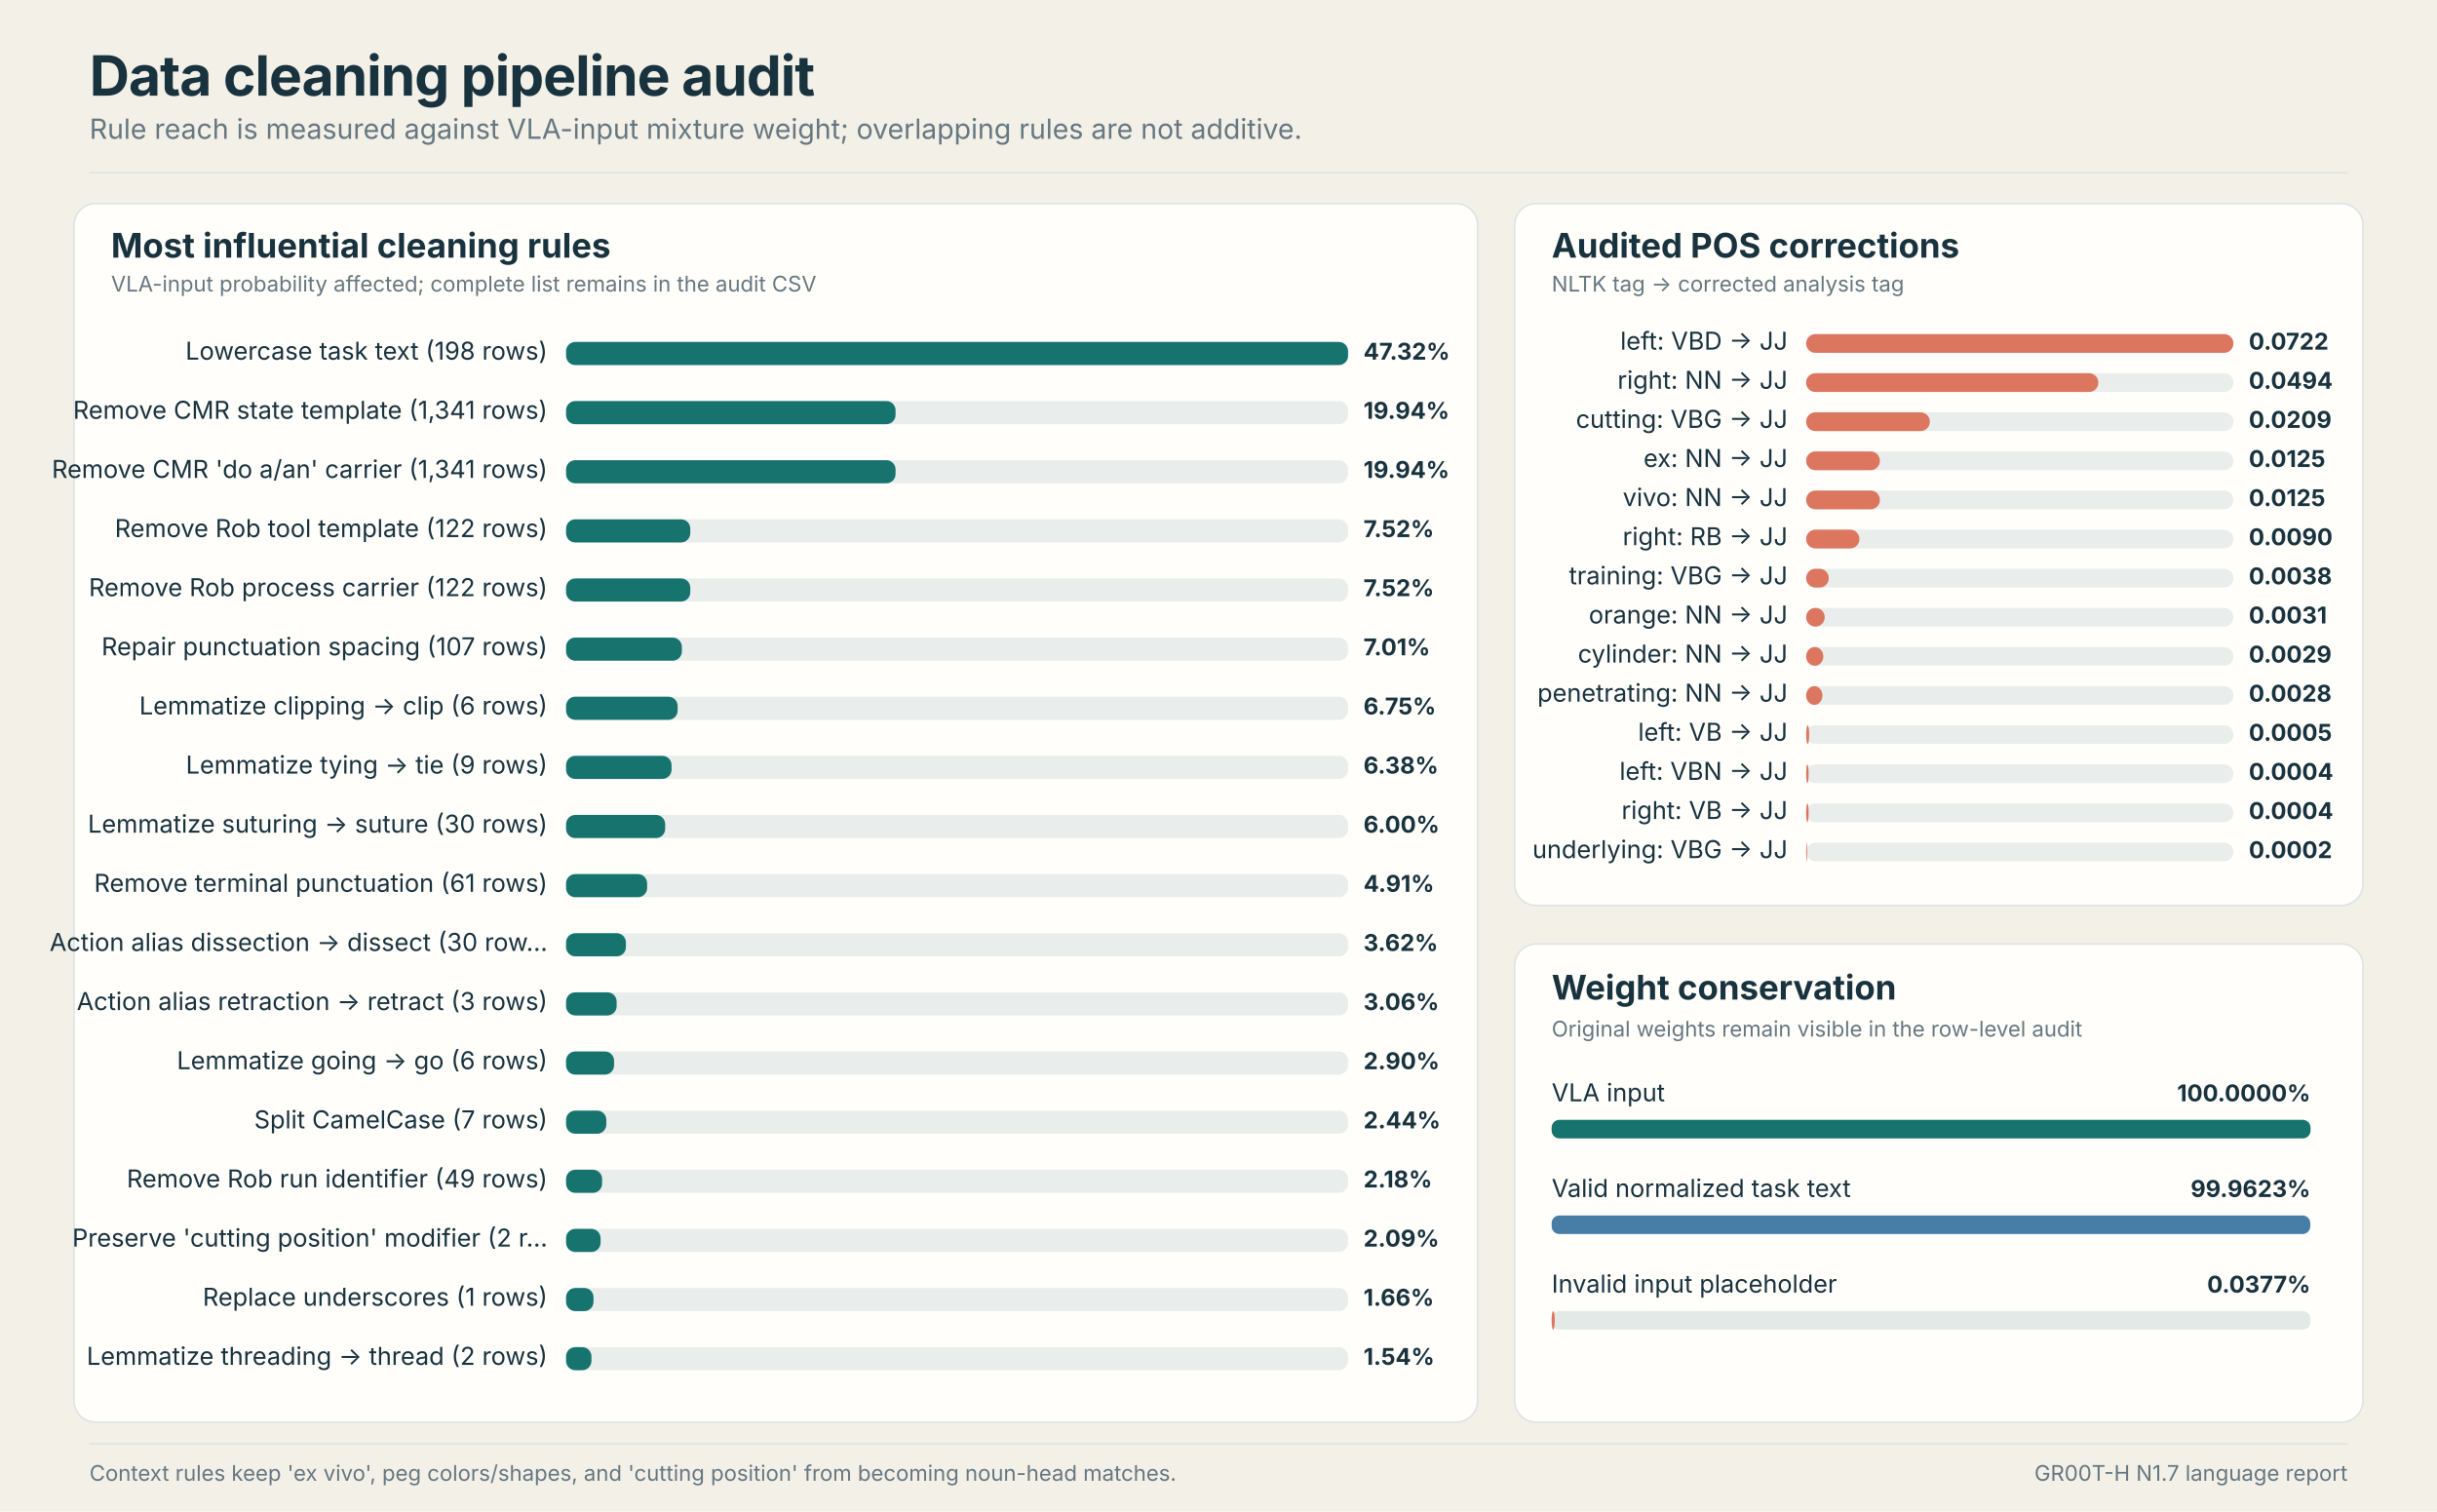
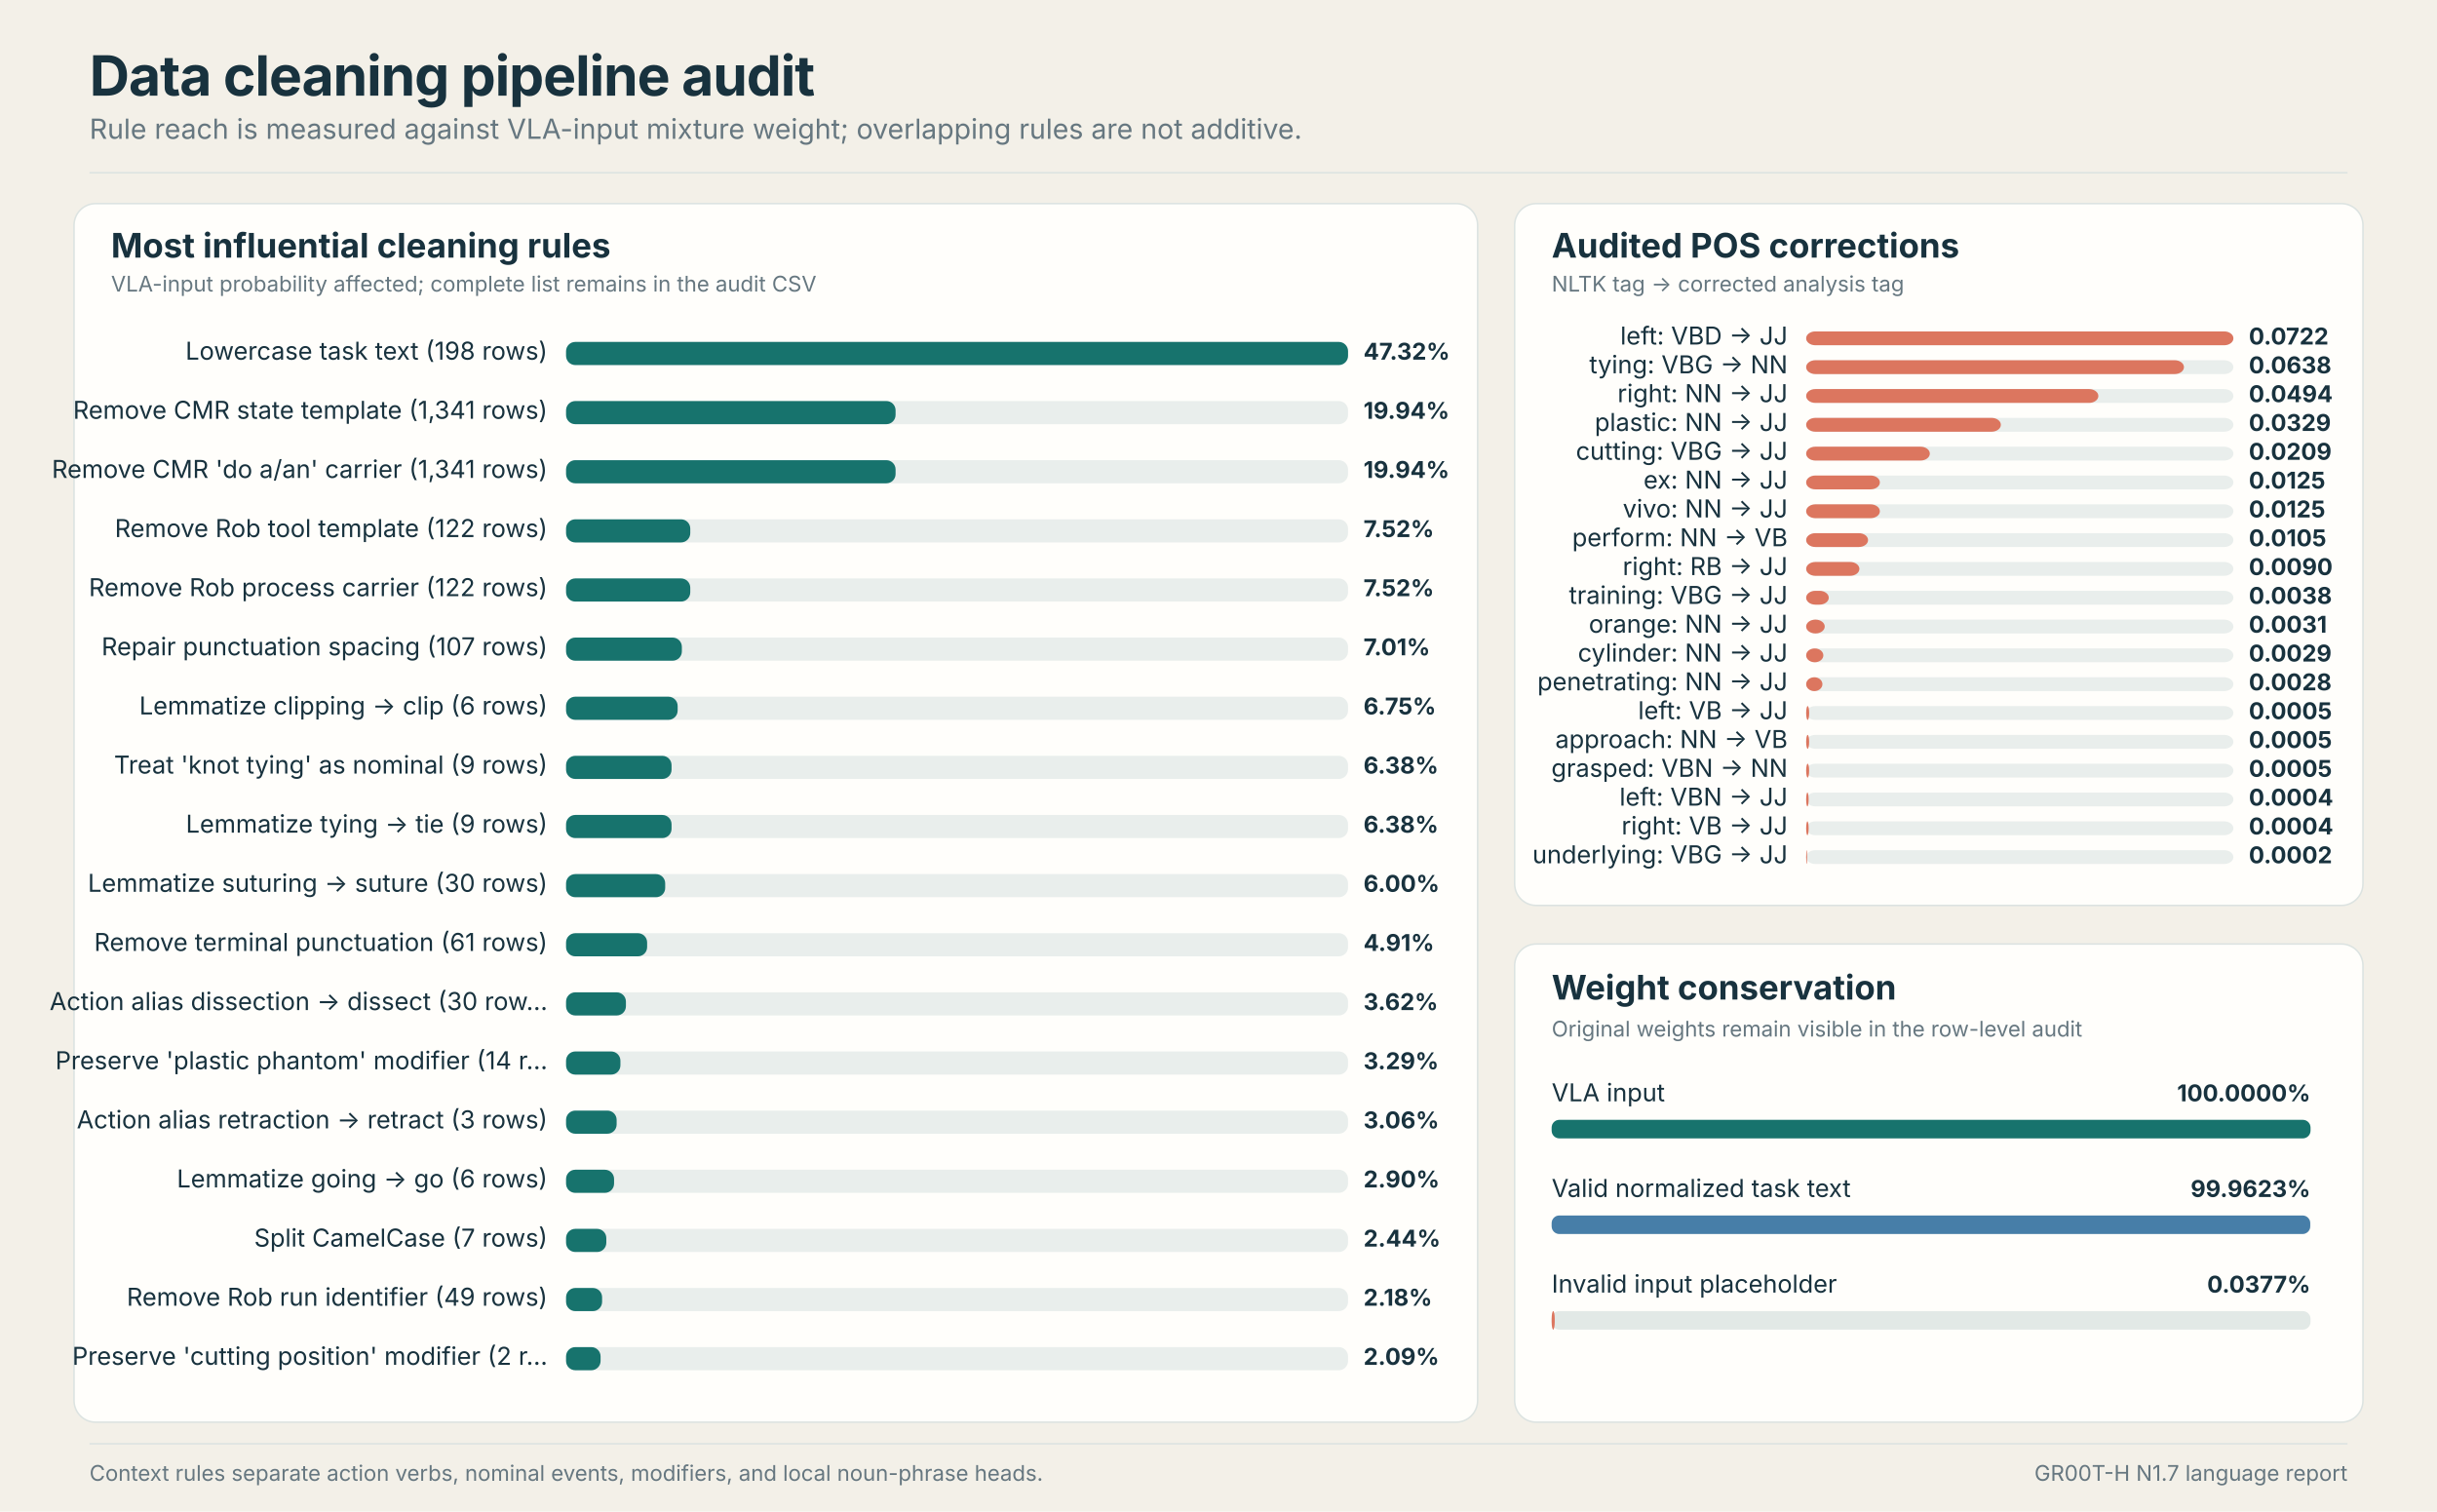
<svg xmlns="http://www.w3.org/2000/svg" width="1580" height="980" viewBox="0 0 1580 980" role="img">
  <rect width="1580" height="980" fill="#F3F0E8" />
  <style>
text { font-family: Inter, ui-sans-serif, system-ui, -apple-system, Segoe UI, sans-serif; fill: #18323E; }
.title { font-size: 36px; font-weight: 750; letter-spacing: -0.6px; }
.subtitle { font-size: 18px; fill: #667780; }
.panel-title { font-size: 22px; font-weight: 700; }
.label { font-size: 16px; }
.small { font-size: 14px; fill: #667780; }
.value { font-size: 15px; font-weight: 650; }
</style>
  <text x="58.00" y="62.00" class="title" text-anchor="start">Data cleaning pipeline audit</text>
  <text x="58.00" y="90.00" class="subtitle" text-anchor="start">Rule reach is measured against VLA-input mixture weight; overlapping rules are not additive.</text>
  <line x1="58.00" y1="112.00" x2="1522.00" y2="112.00" stroke="#DCE3E1" stroke-width="1" />
  <rect x="48.00" y="132.00" width="910.00" height="790.00" rx="14.00" fill="#FFFEFB" stroke="#DCE3E1" />
  <text x="72.00" y="167.00" class="panel-title" text-anchor="start">Most influential cleaning rules</text>
  <text x="72.00" y="189.00" class="small" text-anchor="start">VLA-input probability affected; complete list remains in the audit CSV</text>
  <text x="355.00" y="233.17" class="label" text-anchor="end">Lowercase task text (198 rows)</text>
  <rect x="367.00" y="221.67" width="507.00" height="15.00" rx="6.00" fill="#E9EEEC" />
  <rect x="367.00" y="221.67" width="507.00" height="15.00" rx="6.00" fill="#17736D" />
  <text x="884.00" y="233.17" class="value" text-anchor="start">47.32%</text>
  <text x="355.00" y="271.50" class="label" text-anchor="end">Remove CMR state template (1,341 rows)</text>
  <rect x="367.00" y="260.00" width="507.00" height="15.00" rx="6.00" fill="#E9EEEC" />
  <rect x="367.00" y="260.00" width="213.64" height="15.00" rx="6.00" fill="#17736D" />
  <text x="884.00" y="271.50" class="value" text-anchor="start">19.94%</text>
  <text x="355.00" y="309.83" class="label" text-anchor="end">Remove CMR 'do a/an' carrier (1,341 rows)</text>
  <rect x="367.00" y="298.33" width="507.00" height="15.00" rx="6.00" fill="#E9EEEC" />
  <rect x="367.00" y="298.33" width="213.64" height="15.00" rx="6.00" fill="#17736D" />
  <text x="884.00" y="309.83" class="value" text-anchor="start">19.94%</text>
  <text x="355.00" y="348.17" class="label" text-anchor="end">Remove Rob tool template (122 rows)</text>
  <rect x="367.00" y="336.67" width="507.00" height="15.00" rx="6.00" fill="#E9EEEC" />
  <rect x="367.00" y="336.67" width="80.53" height="15.00" rx="6.00" fill="#17736D" />
  <text x="884.00" y="348.17" class="value" text-anchor="start">7.52%</text>
  <text x="355.00" y="386.50" class="label" text-anchor="end">Remove Rob process carrier (122 rows)</text>
  <rect x="367.00" y="375.00" width="507.00" height="15.00" rx="6.00" fill="#E9EEEC" />
  <rect x="367.00" y="375.00" width="80.53" height="15.00" rx="6.00" fill="#17736D" />
  <text x="884.00" y="386.50" class="value" text-anchor="start">7.52%</text>
  <text x="355.00" y="424.83" class="label" text-anchor="end">Repair punctuation spacing (107 rows)</text>
  <rect x="367.00" y="413.33" width="507.00" height="15.00" rx="6.00" fill="#E9EEEC" />
  <rect x="367.00" y="413.33" width="75.08" height="15.00" rx="6.00" fill="#17736D" />
  <text x="884.00" y="424.83" class="value" text-anchor="start">7.01%</text>
  <text x="355.00" y="463.17" class="label" text-anchor="end">Lemmatize clipping → clip (6 rows)</text>
  <rect x="367.00" y="451.67" width="507.00" height="15.00" rx="6.00" fill="#E9EEEC" />
  <rect x="367.00" y="451.67" width="72.35" height="15.00" rx="6.00" fill="#17736D" />
  <text x="884.00" y="463.17" class="value" text-anchor="start">6.75%</text>
-   <text x="355.00" y="501.50" class="label" text-anchor="end">Lemmatize tying → tie (9 rows)</text>
+   <text x="355.00" y="501.50" class="label" text-anchor="end">Treat 'knot tying' as nominal (9 rows)</text>
  <rect x="367.00" y="490.00" width="507.00" height="15.00" rx="6.00" fill="#E9EEEC" />
  <rect x="367.00" y="490.00" width="68.39" height="15.00" rx="6.00" fill="#17736D" />
  <text x="884.00" y="501.50" class="value" text-anchor="start">6.38%</text>
-   <text x="355.00" y="539.83" class="label" text-anchor="end">Lemmatize suturing → suture (30 rows)</text>
+   <text x="355.00" y="539.83" class="label" text-anchor="end">Lemmatize tying → tie (9 rows)</text>
  <rect x="367.00" y="528.33" width="507.00" height="15.00" rx="6.00" fill="#E9EEEC" />
-   <rect x="367.00" y="528.33" width="64.27" height="15.00" rx="6.00" fill="#17736D" />
-   <text x="884.00" y="539.83" class="value" text-anchor="start">6.00%</text>
-   <text x="355.00" y="578.17" class="label" text-anchor="end">Remove terminal punctuation (61 rows)</text>
+   <rect x="367.00" y="528.33" width="68.39" height="15.00" rx="6.00" fill="#17736D" />
+   <text x="884.00" y="539.83" class="value" text-anchor="start">6.38%</text>
+   <text x="355.00" y="578.17" class="label" text-anchor="end">Lemmatize suturing → suture (30 rows)</text>
  <rect x="367.00" y="566.67" width="507.00" height="15.00" rx="6.00" fill="#E9EEEC" />
-   <rect x="367.00" y="566.67" width="52.56" height="15.00" rx="6.00" fill="#17736D" />
-   <text x="884.00" y="578.17" class="value" text-anchor="start">4.91%</text>
-   <text x="355.00" y="616.50" class="label" text-anchor="end">Action alias dissection → dissect (30 row…</text>
+   <rect x="367.00" y="566.67" width="64.27" height="15.00" rx="6.00" fill="#17736D" />
+   <text x="884.00" y="578.17" class="value" text-anchor="start">6.00%</text>
+   <text x="355.00" y="616.50" class="label" text-anchor="end">Remove terminal punctuation (61 rows)</text>
  <rect x="367.00" y="605.00" width="507.00" height="15.00" rx="6.00" fill="#E9EEEC" />
-   <rect x="367.00" y="605.00" width="38.81" height="15.00" rx="6.00" fill="#17736D" />
-   <text x="884.00" y="616.50" class="value" text-anchor="start">3.62%</text>
-   <text x="355.00" y="654.83" class="label" text-anchor="end">Action alias retraction → retract (3 rows)</text>
+   <rect x="367.00" y="605.00" width="52.56" height="15.00" rx="6.00" fill="#17736D" />
+   <text x="884.00" y="616.50" class="value" text-anchor="start">4.91%</text>
+   <text x="355.00" y="654.83" class="label" text-anchor="end">Action alias dissection → dissect (30 row…</text>
  <rect x="367.00" y="643.33" width="507.00" height="15.00" rx="6.00" fill="#E9EEEC" />
-   <rect x="367.00" y="643.33" width="32.79" height="15.00" rx="6.00" fill="#17736D" />
-   <text x="884.00" y="654.83" class="value" text-anchor="start">3.06%</text>
-   <text x="355.00" y="693.17" class="label" text-anchor="end">Lemmatize going → go (6 rows)</text>
+   <rect x="367.00" y="643.33" width="38.81" height="15.00" rx="6.00" fill="#17736D" />
+   <text x="884.00" y="654.83" class="value" text-anchor="start">3.62%</text>
+   <text x="355.00" y="693.17" class="label" text-anchor="end">Preserve 'plastic phantom' modifier (14 r…</text>
  <rect x="367.00" y="681.67" width="507.00" height="15.00" rx="6.00" fill="#E9EEEC" />
-   <rect x="367.00" y="681.67" width="31.13" height="15.00" rx="6.00" fill="#17736D" />
-   <text x="884.00" y="693.17" class="value" text-anchor="start">2.90%</text>
-   <text x="355.00" y="731.50" class="label" text-anchor="end">Split CamelCase (7 rows)</text>
+   <rect x="367.00" y="681.67" width="35.24" height="15.00" rx="6.00" fill="#17736D" />
+   <text x="884.00" y="693.17" class="value" text-anchor="start">3.29%</text>
+   <text x="355.00" y="731.50" class="label" text-anchor="end">Action alias retraction → retract (3 rows)</text>
  <rect x="367.00" y="720.00" width="507.00" height="15.00" rx="6.00" fill="#E9EEEC" />
-   <rect x="367.00" y="720.00" width="26.10" height="15.00" rx="6.00" fill="#17736D" />
-   <text x="884.00" y="731.50" class="value" text-anchor="start">2.44%</text>
-   <text x="355.00" y="769.83" class="label" text-anchor="end">Remove Rob run identifier (49 rows)</text>
+   <rect x="367.00" y="720.00" width="32.79" height="15.00" rx="6.00" fill="#17736D" />
+   <text x="884.00" y="731.50" class="value" text-anchor="start">3.06%</text>
+   <text x="355.00" y="769.83" class="label" text-anchor="end">Lemmatize going → go (6 rows)</text>
  <rect x="367.00" y="758.33" width="507.00" height="15.00" rx="6.00" fill="#E9EEEC" />
-   <rect x="367.00" y="758.33" width="23.37" height="15.00" rx="6.00" fill="#17736D" />
-   <text x="884.00" y="769.83" class="value" text-anchor="start">2.18%</text>
-   <text x="355.00" y="808.17" class="label" text-anchor="end">Preserve 'cutting position' modifier (2 r…</text>
+   <rect x="367.00" y="758.33" width="31.13" height="15.00" rx="6.00" fill="#17736D" />
+   <text x="884.00" y="769.83" class="value" text-anchor="start">2.90%</text>
+   <text x="355.00" y="808.17" class="label" text-anchor="end">Split CamelCase (7 rows)</text>
  <rect x="367.00" y="796.67" width="507.00" height="15.00" rx="6.00" fill="#E9EEEC" />
-   <rect x="367.00" y="796.67" width="22.38" height="15.00" rx="6.00" fill="#17736D" />
-   <text x="884.00" y="808.17" class="value" text-anchor="start">2.09%</text>
-   <text x="355.00" y="846.50" class="label" text-anchor="end">Replace underscores (1 rows)</text>
+   <rect x="367.00" y="796.67" width="26.10" height="15.00" rx="6.00" fill="#17736D" />
+   <text x="884.00" y="808.17" class="value" text-anchor="start">2.44%</text>
+   <text x="355.00" y="846.50" class="label" text-anchor="end">Remove Rob run identifier (49 rows)</text>
  <rect x="367.00" y="835.00" width="507.00" height="15.00" rx="6.00" fill="#E9EEEC" />
-   <rect x="367.00" y="835.00" width="17.80" height="15.00" rx="6.00" fill="#17736D" />
-   <text x="884.00" y="846.50" class="value" text-anchor="start">1.66%</text>
-   <text x="355.00" y="884.83" class="label" text-anchor="end">Lemmatize threading → thread (2 rows)</text>
+   <rect x="367.00" y="835.00" width="23.37" height="15.00" rx="6.00" fill="#17736D" />
+   <text x="884.00" y="846.50" class="value" text-anchor="start">2.18%</text>
+   <text x="355.00" y="884.83" class="label" text-anchor="end">Preserve 'cutting position' modifier (2 r…</text>
  <rect x="367.00" y="873.33" width="507.00" height="15.00" rx="6.00" fill="#E9EEEC" />
-   <rect x="367.00" y="873.33" width="16.46" height="15.00" rx="6.00" fill="#17736D" />
-   <text x="884.00" y="884.83" class="value" text-anchor="start">1.54%</text>
+   <rect x="367.00" y="873.33" width="22.38" height="15.00" rx="6.00" fill="#17736D" />
+   <text x="884.00" y="884.83" class="value" text-anchor="start">2.09%</text>
  <rect x="982.00" y="132.00" width="550.00" height="455.00" rx="14.00" fill="#FFFEFB" stroke="#DCE3E1" />
  <text x="1006.00" y="167.00" class="panel-title" text-anchor="start">Audited POS corrections</text>
  <text x="1006.00" y="189.00" class="small" text-anchor="start">NLTK tag → corrected analysis tag</text>
-   <text x="1159.00" y="226.68" class="label" text-anchor="end">left: VBD → JJ</text>
-   <rect x="1171.00" y="216.59" width="277.00" height="12.17" rx="6.00" fill="#E9EEEC" />
-   <rect x="1171.00" y="216.59" width="277.00" height="12.17" rx="6.00" fill="#DC765F" />
-   <text x="1458.00" y="226.68" class="value" text-anchor="start">0.0722</text>
-   <text x="1159.00" y="252.04" class="label" text-anchor="end">right: NN → JJ</text>
-   <rect x="1171.00" y="241.95" width="277.00" height="12.17" rx="6.00" fill="#E9EEEC" />
-   <rect x="1171.00" y="241.95" width="189.44" height="12.17" rx="6.00" fill="#DC765F" />
-   <text x="1458.00" y="252.04" class="value" text-anchor="start">0.0494</text>
-   <text x="1159.00" y="277.39" class="label" text-anchor="end">cutting: VBG → JJ</text>
-   <rect x="1171.00" y="267.31" width="277.00" height="12.17" rx="6.00" fill="#E9EEEC" />
-   <rect x="1171.00" y="267.31" width="80.18" height="12.17" rx="6.00" fill="#DC765F" />
-   <text x="1458.00" y="277.39" class="value" text-anchor="start">0.0209</text>
-   <text x="1159.00" y="302.75" class="label" text-anchor="end">ex: NN → JJ</text>
-   <rect x="1171.00" y="292.66" width="277.00" height="12.17" rx="6.00" fill="#E9EEEC" />
-   <rect x="1171.00" y="292.66" width="47.79" height="12.17" rx="6.00" fill="#DC765F" />
-   <text x="1458.00" y="302.75" class="value" text-anchor="start">0.0125</text>
-   <text x="1159.00" y="328.11" class="label" text-anchor="end">vivo: NN → JJ</text>
-   <rect x="1171.00" y="318.02" width="277.00" height="12.17" rx="6.00" fill="#E9EEEC" />
-   <rect x="1171.00" y="318.02" width="47.79" height="12.17" rx="6.00" fill="#DC765F" />
-   <text x="1458.00" y="328.11" class="value" text-anchor="start">0.0125</text>
-   <text x="1159.00" y="353.46" class="label" text-anchor="end">right: RB → JJ</text>
-   <rect x="1171.00" y="343.38" width="277.00" height="12.17" rx="6.00" fill="#E9EEEC" />
-   <rect x="1171.00" y="343.38" width="34.52" height="12.17" rx="6.00" fill="#DC765F" />
-   <text x="1458.00" y="353.46" class="value" text-anchor="start">0.0090</text>
-   <text x="1159.00" y="378.82" class="label" text-anchor="end">training: VBG → JJ</text>
-   <rect x="1171.00" y="368.74" width="277.00" height="12.17" rx="6.00" fill="#E9EEEC" />
-   <rect x="1171.00" y="368.74" width="14.66" height="12.17" rx="6.00" fill="#DC765F" />
-   <text x="1458.00" y="378.82" class="value" text-anchor="start">0.0038</text>
-   <text x="1159.00" y="404.18" class="label" text-anchor="end">orange: NN → JJ</text>
-   <rect x="1171.00" y="394.09" width="277.00" height="12.17" rx="6.00" fill="#E9EEEC" />
-   <rect x="1171.00" y="394.09" width="12.05" height="12.17" rx="6.00" fill="#DC765F" />
-   <text x="1458.00" y="404.18" class="value" text-anchor="start">0.0031</text>
-   <text x="1159.00" y="429.54" class="label" text-anchor="end">cylinder: NN → JJ</text>
-   <rect x="1171.00" y="419.45" width="277.00" height="12.17" rx="6.00" fill="#E9EEEC" />
-   <rect x="1171.00" y="419.45" width="11.15" height="12.17" rx="6.00" fill="#DC765F" />
-   <text x="1458.00" y="429.54" class="value" text-anchor="start">0.0029</text>
-   <text x="1159.00" y="454.89" class="label" text-anchor="end">penetrating: NN → JJ</text>
-   <rect x="1171.00" y="444.81" width="277.00" height="12.17" rx="6.00" fill="#E9EEEC" />
-   <rect x="1171.00" y="444.81" width="10.55" height="12.17" rx="6.00" fill="#DC765F" />
-   <text x="1458.00" y="454.89" class="value" text-anchor="start">0.0028</text>
-   <text x="1159.00" y="480.25" class="label" text-anchor="end">left: VB → JJ</text>
-   <rect x="1171.00" y="470.16" width="277.00" height="12.17" rx="6.00" fill="#E9EEEC" />
-   <rect x="1171.00" y="470.16" width="1.96" height="12.17" rx="6.00" fill="#DC765F" />
-   <text x="1458.00" y="480.25" class="value" text-anchor="start">0.0005</text>
-   <text x="1159.00" y="505.61" class="label" text-anchor="end">left: VBN → JJ</text>
-   <rect x="1171.00" y="495.52" width="277.00" height="12.17" rx="6.00" fill="#E9EEEC" />
-   <rect x="1171.00" y="495.52" width="1.61" height="12.17" rx="6.00" fill="#DC765F" />
-   <text x="1458.00" y="505.61" class="value" text-anchor="start">0.0004</text>
-   <text x="1159.00" y="530.96" class="label" text-anchor="end">right: VB → JJ</text>
-   <rect x="1171.00" y="520.88" width="277.00" height="12.17" rx="6.00" fill="#E9EEEC" />
-   <rect x="1171.00" y="520.88" width="1.61" height="12.17" rx="6.00" fill="#DC765F" />
-   <text x="1458.00" y="530.96" class="value" text-anchor="start">0.0004</text>
-   <text x="1159.00" y="556.32" class="label" text-anchor="end">underlying: VBG → JJ</text>
-   <rect x="1171.00" y="546.24" width="277.00" height="12.17" rx="6.00" fill="#E9EEEC" />
-   <rect x="1171.00" y="546.24" width="0.61" height="12.17" rx="6.00" fill="#DC765F" />
-   <text x="1458.00" y="556.32" class="value" text-anchor="start">0.0002</text>
+   <text x="1159.00" y="223.34" class="label" text-anchor="end">left: VBD → JJ</text>
+   <rect x="1171.00" y="214.86" width="277.00" height="8.97" rx="6.00" fill="#E9EEEC" />
+   <rect x="1171.00" y="214.86" width="277.00" height="8.97" rx="6.00" fill="#DC765F" />
+   <text x="1458.00" y="223.34" class="value" text-anchor="start">0.0722</text>
+   <text x="1159.00" y="242.03" class="label" text-anchor="end">tying: VBG → NN</text>
+   <rect x="1171.00" y="233.54" width="277.00" height="8.97" rx="6.00" fill="#E9EEEC" />
+   <rect x="1171.00" y="233.54" width="244.95" height="8.97" rx="6.00" fill="#DC765F" />
+   <text x="1458.00" y="242.03" class="value" text-anchor="start">0.0638</text>
+   <text x="1159.00" y="260.71" class="label" text-anchor="end">right: NN → JJ</text>
+   <rect x="1171.00" y="252.23" width="277.00" height="8.97" rx="6.00" fill="#E9EEEC" />
+   <rect x="1171.00" y="252.23" width="189.44" height="8.97" rx="6.00" fill="#DC765F" />
+   <text x="1458.00" y="260.71" class="value" text-anchor="start">0.0494</text>
+   <text x="1159.00" y="279.39" class="label" text-anchor="end">plastic: NN → JJ</text>
+   <rect x="1171.00" y="270.91" width="277.00" height="8.97" rx="6.00" fill="#E9EEEC" />
+   <rect x="1171.00" y="270.91" width="126.23" height="8.97" rx="6.00" fill="#DC765F" />
+   <text x="1458.00" y="279.39" class="value" text-anchor="start">0.0329</text>
+   <text x="1159.00" y="298.08" class="label" text-anchor="end">cutting: VBG → JJ</text>
+   <rect x="1171.00" y="289.59" width="277.00" height="8.97" rx="6.00" fill="#E9EEEC" />
+   <rect x="1171.00" y="289.59" width="80.18" height="8.97" rx="6.00" fill="#DC765F" />
+   <text x="1458.00" y="298.08" class="value" text-anchor="start">0.0209</text>
+   <text x="1159.00" y="316.76" class="label" text-anchor="end">ex: NN → JJ</text>
+   <rect x="1171.00" y="308.28" width="277.00" height="8.97" rx="6.00" fill="#E9EEEC" />
+   <rect x="1171.00" y="308.28" width="47.79" height="8.97" rx="6.00" fill="#DC765F" />
+   <text x="1458.00" y="316.76" class="value" text-anchor="start">0.0125</text>
+   <text x="1159.00" y="335.45" class="label" text-anchor="end">vivo: NN → JJ</text>
+   <rect x="1171.00" y="326.96" width="277.00" height="8.97" rx="6.00" fill="#E9EEEC" />
+   <rect x="1171.00" y="326.96" width="47.79" height="8.97" rx="6.00" fill="#DC765F" />
+   <text x="1458.00" y="335.45" class="value" text-anchor="start">0.0125</text>
+   <text x="1159.00" y="354.13" class="label" text-anchor="end">perform: NN → VB</text>
+   <rect x="1171.00" y="345.65" width="277.00" height="8.97" rx="6.00" fill="#E9EEEC" />
+   <rect x="1171.00" y="345.65" width="40.14" height="8.97" rx="6.00" fill="#DC765F" />
+   <text x="1458.00" y="354.13" class="value" text-anchor="start">0.0105</text>
+   <text x="1159.00" y="372.82" class="label" text-anchor="end">right: RB → JJ</text>
+   <rect x="1171.00" y="364.33" width="277.00" height="8.97" rx="6.00" fill="#E9EEEC" />
+   <rect x="1171.00" y="364.33" width="34.52" height="8.97" rx="6.00" fill="#DC765F" />
+   <text x="1458.00" y="372.82" class="value" text-anchor="start">0.0090</text>
+   <text x="1159.00" y="391.50" class="label" text-anchor="end">training: VBG → JJ</text>
+   <rect x="1171.00" y="383.02" width="277.00" height="8.97" rx="6.00" fill="#E9EEEC" />
+   <rect x="1171.00" y="383.02" width="14.66" height="8.97" rx="6.00" fill="#DC765F" />
+   <text x="1458.00" y="391.50" class="value" text-anchor="start">0.0038</text>
+   <text x="1159.00" y="410.18" class="label" text-anchor="end">orange: NN → JJ</text>
+   <rect x="1171.00" y="401.70" width="277.00" height="8.97" rx="6.00" fill="#E9EEEC" />
+   <rect x="1171.00" y="401.70" width="12.05" height="8.97" rx="6.00" fill="#DC765F" />
+   <text x="1458.00" y="410.18" class="value" text-anchor="start">0.0031</text>
+   <text x="1159.00" y="428.87" class="label" text-anchor="end">cylinder: NN → JJ</text>
+   <rect x="1171.00" y="420.38" width="277.00" height="8.97" rx="6.00" fill="#E9EEEC" />
+   <rect x="1171.00" y="420.38" width="11.15" height="8.97" rx="6.00" fill="#DC765F" />
+   <text x="1458.00" y="428.87" class="value" text-anchor="start">0.0029</text>
+   <text x="1159.00" y="447.55" class="label" text-anchor="end">penetrating: NN → JJ</text>
+   <rect x="1171.00" y="439.07" width="277.00" height="8.97" rx="6.00" fill="#E9EEEC" />
+   <rect x="1171.00" y="439.07" width="10.55" height="8.97" rx="6.00" fill="#DC765F" />
+   <text x="1458.00" y="447.55" class="value" text-anchor="start">0.0028</text>
+   <text x="1159.00" y="466.24" class="label" text-anchor="end">left: VB → JJ</text>
+   <rect x="1171.00" y="457.75" width="277.00" height="8.97" rx="6.00" fill="#E9EEEC" />
+   <rect x="1171.00" y="457.75" width="1.96" height="8.97" rx="6.00" fill="#DC765F" />
+   <text x="1458.00" y="466.24" class="value" text-anchor="start">0.0005</text>
+   <text x="1159.00" y="484.92" class="label" text-anchor="end">approach: NN → VB</text>
+   <rect x="1171.00" y="476.44" width="277.00" height="8.97" rx="6.00" fill="#E9EEEC" />
+   <rect x="1171.00" y="476.44" width="1.93" height="8.97" rx="6.00" fill="#DC765F" />
+   <text x="1458.00" y="484.92" class="value" text-anchor="start">0.0005</text>
+   <text x="1159.00" y="503.61" class="label" text-anchor="end">grasped: VBN → NN</text>
+   <rect x="1171.00" y="495.12" width="277.00" height="8.97" rx="6.00" fill="#E9EEEC" />
+   <rect x="1171.00" y="495.12" width="1.93" height="8.97" rx="6.00" fill="#DC765F" />
+   <text x="1458.00" y="503.61" class="value" text-anchor="start">0.0005</text>
+   <text x="1159.00" y="522.29" class="label" text-anchor="end">left: VBN → JJ</text>
+   <rect x="1171.00" y="513.81" width="277.00" height="8.97" rx="6.00" fill="#E9EEEC" />
+   <rect x="1171.00" y="513.81" width="1.61" height="8.97" rx="6.00" fill="#DC765F" />
+   <text x="1458.00" y="522.29" class="value" text-anchor="start">0.0004</text>
+   <text x="1159.00" y="540.97" class="label" text-anchor="end">right: VB → JJ</text>
+   <rect x="1171.00" y="532.49" width="277.00" height="8.97" rx="6.00" fill="#E9EEEC" />
+   <rect x="1171.00" y="532.49" width="1.61" height="8.97" rx="6.00" fill="#DC765F" />
+   <text x="1458.00" y="540.97" class="value" text-anchor="start">0.0004</text>
+   <text x="1159.00" y="559.66" class="label" text-anchor="end">underlying: VBG → JJ</text>
+   <rect x="1171.00" y="551.17" width="277.00" height="8.97" rx="6.00" fill="#E9EEEC" />
+   <rect x="1171.00" y="551.17" width="0.61" height="8.97" rx="6.00" fill="#DC765F" />
+   <text x="1458.00" y="559.66" class="value" text-anchor="start">0.0002</text>
  <rect x="982.00" y="612.00" width="550.00" height="310.00" rx="14.00" fill="#FFFEFB" stroke="#DCE3E1" />
  <text x="1006.00" y="648.00" class="panel-title" text-anchor="start">Weight conservation</text>
  <text x="1006.00" y="672.00" class="small" text-anchor="start">Original weights remain visible in the row-level audit</text>
  <text x="1006.00" y="714.00" class="label" text-anchor="start">VLA input</text>
  <text x="1498.00" y="714.00" class="value" text-anchor="end" fill="#17736D">100.0000%</text>
  <rect x="1006.00" y="726.00" width="492.00" height="12.00" rx="5.00" fill="#E2E9E6" />
  <rect x="1006.00" y="726.00" width="492.00" height="12.00" rx="5.00" fill="#17736D" />
  <text x="1006.00" y="776.00" class="label" text-anchor="start">Valid normalized task text</text>
  <text x="1498.00" y="776.00" class="value" text-anchor="end" fill="#477EA8">99.9623%</text>
  <rect x="1006.00" y="788.00" width="492.00" height="12.00" rx="5.00" fill="#E2E9E6" />
  <rect x="1006.00" y="788.00" width="491.81" height="12.00" rx="5.00" fill="#477EA8" />
  <text x="1006.00" y="838.00" class="label" text-anchor="start">Invalid input placeholder</text>
  <text x="1498.00" y="838.00" class="value" text-anchor="end" fill="#DC765F">0.0377%</text>
  <rect x="1006.00" y="850.00" width="492.00" height="12.00" rx="5.00" fill="#E2E9E6" />
  <rect x="1006.00" y="850.00" width="2.00" height="12.00" rx="5.00" fill="#DC765F" />
  <line x1="58.00" y1="936.00" x2="1522.00" y2="936.00" stroke="#DCE3E1" stroke-width="1" />
-   <text x="58.00" y="960.00" class="small" text-anchor="start">Context rules keep 'ex vivo', peg colors/shapes, and 'cutting position' from becoming noun-head matches.</text>
+   <text x="58.00" y="960.00" class="small" text-anchor="start">Context rules separate action verbs, nominal events, modifiers, and local noun-phrase heads.</text>
  <text x="1522.00" y="960.00" class="small" text-anchor="end">GR00T-H N1.7 language report</text>
</svg>
